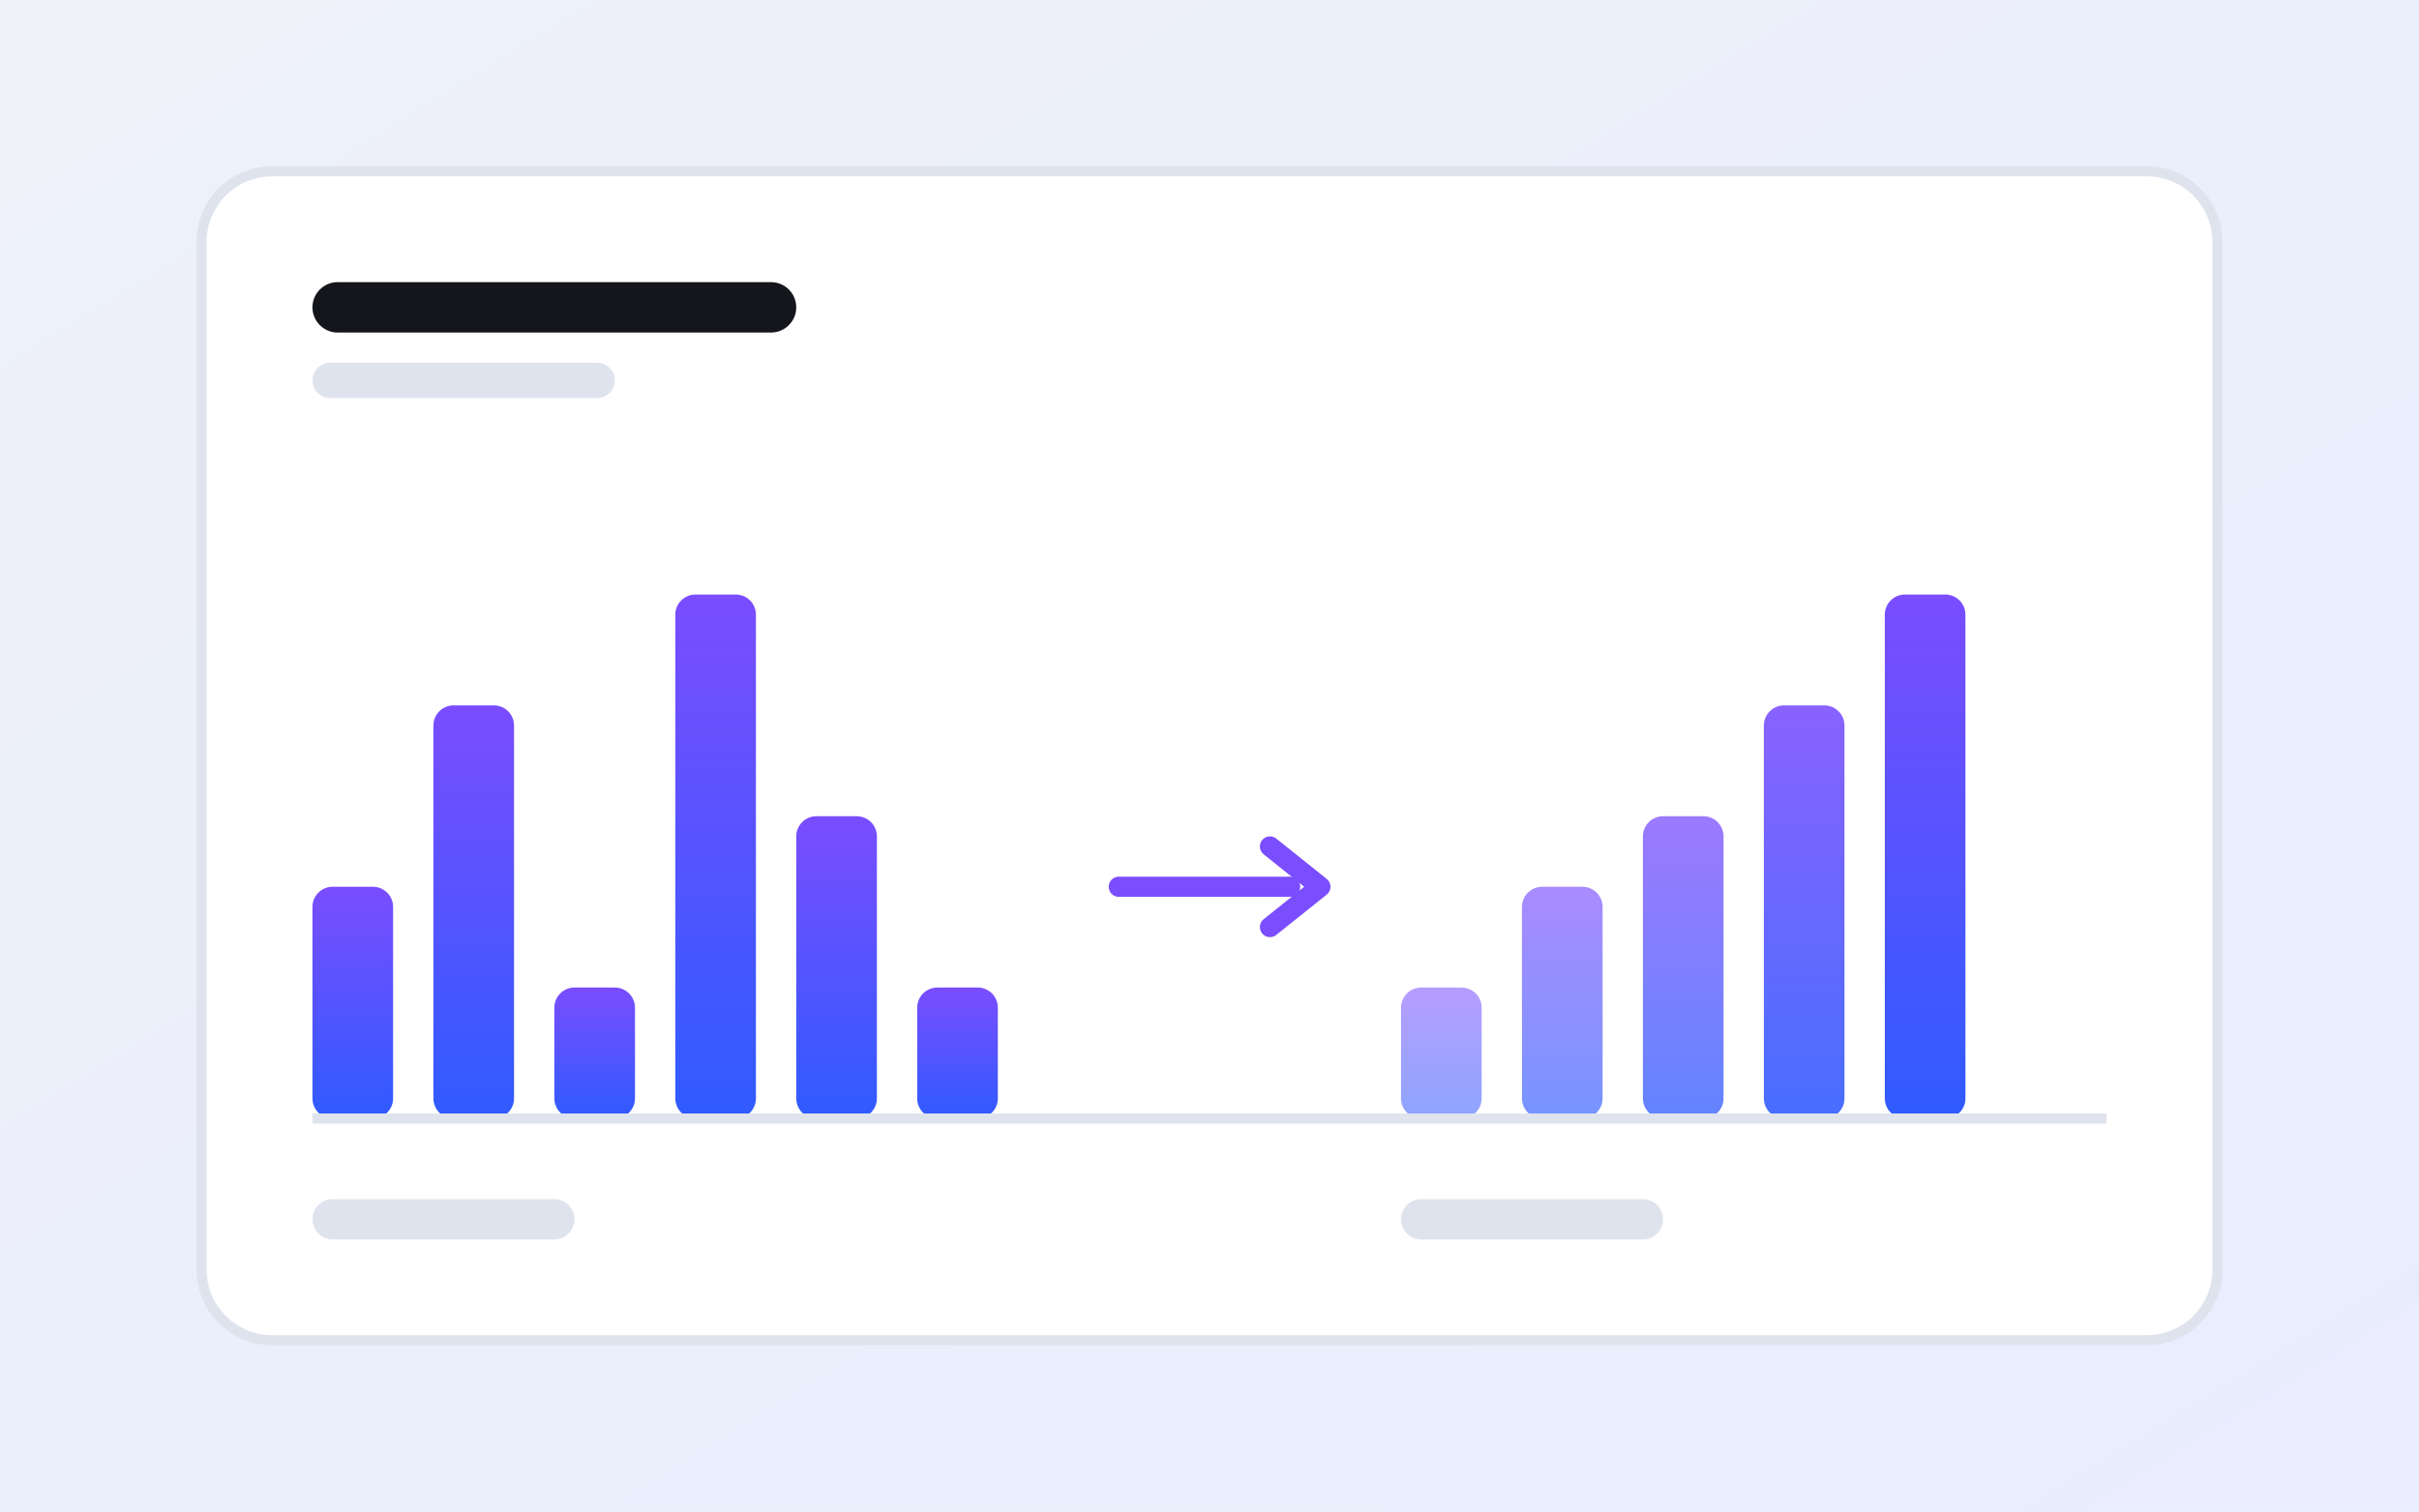
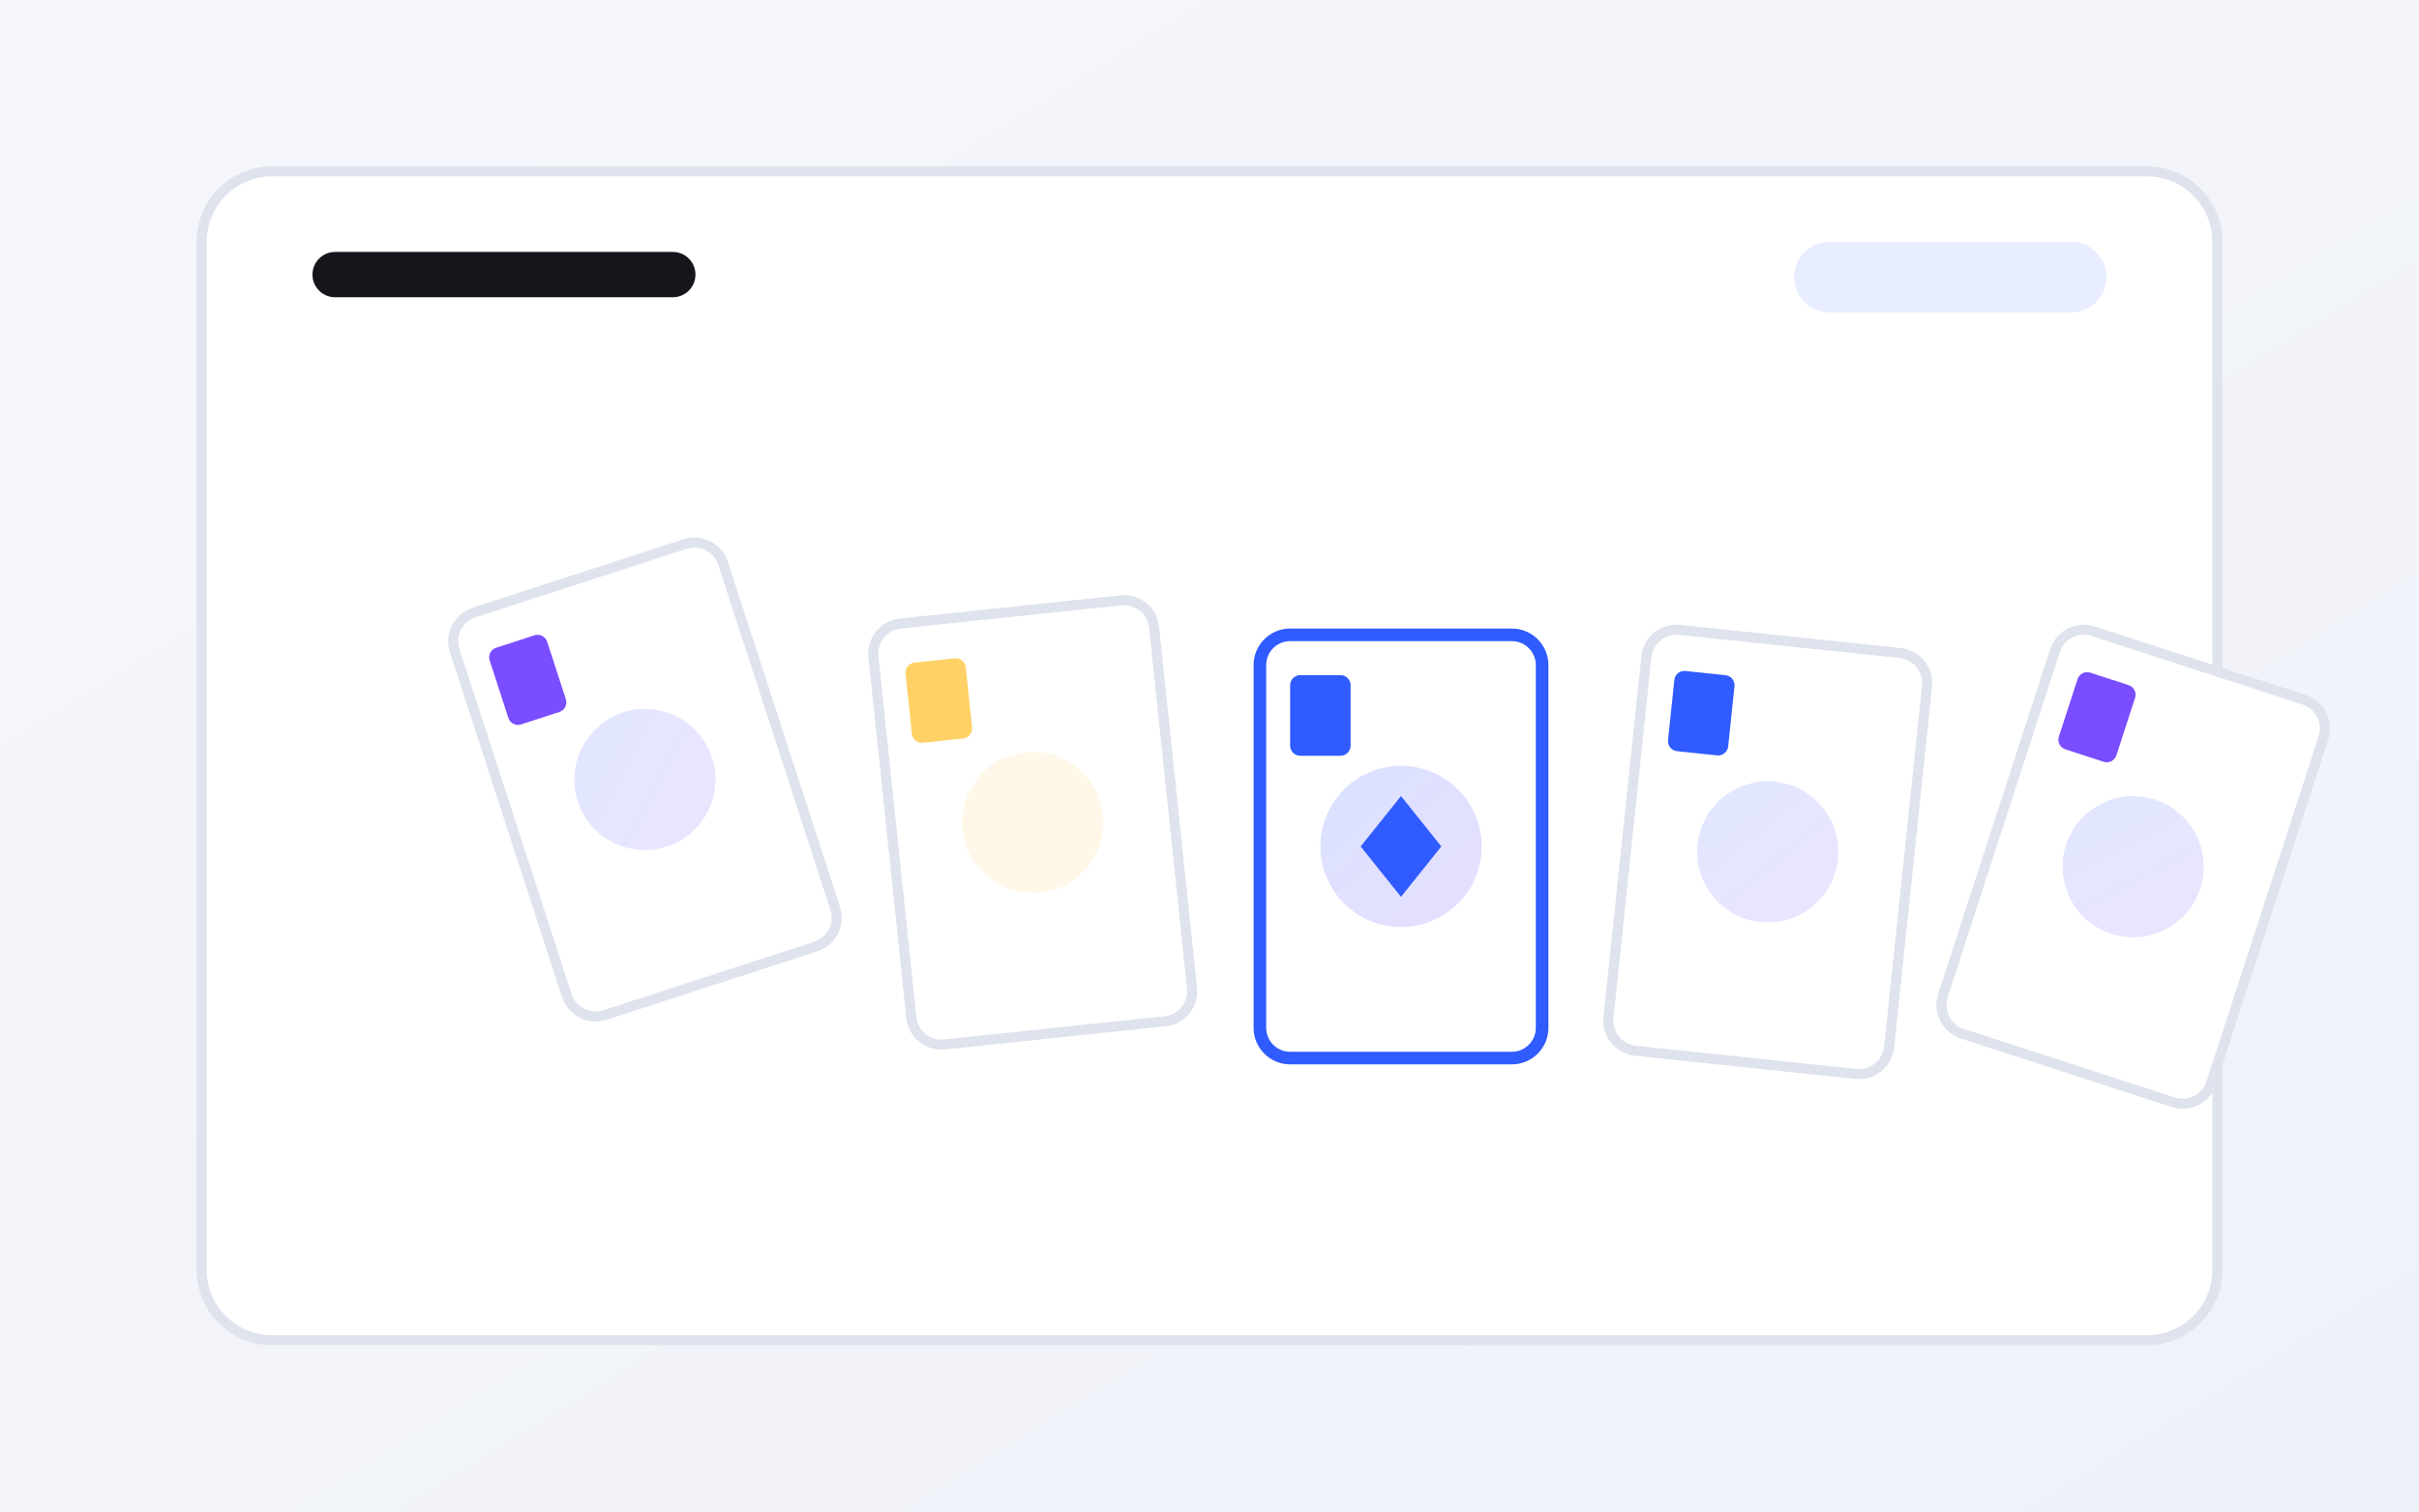
<svg xmlns="http://www.w3.org/2000/svg" viewBox="0 0 480 300" role="img" aria-labelledby="p2-title">
  <defs>
    <linearGradient id="p2bg" x1="0" y1="0" x2="1" y2="1">
-       <stop offset="0" stop-color="#eef1f8" />
-       <stop offset="1" stop-color="#e8edff" />
+       <stop offset="0" stop-color="#f6f7fb" />
+       <stop offset="1" stop-color="#eef1f8" />
    </linearGradient>
-     <linearGradient id="p2bar" x1="0" y1="1" x2="0" y2="0">
+     <linearGradient id="p2card1" x1="0" y1="0" x2="1" y2="1">
      <stop offset="0" stop-color="#2f5bff" />
      <stop offset="1" stop-color="#7a4dff" />
    </linearGradient>
  </defs>
  <rect width="480" height="300" fill="url(#p2bg)" />
  <rect x="40" y="34" width="400" height="232" rx="14" fill="#fff" stroke="#dfe3ed" stroke-width="2" />
-   <rect x="62" y="56" width="96" height="10" rx="5" fill="#14161c" />
-   <rect x="62" y="72" width="60" height="7" rx="3.5" fill="#dfe3ed" />
-   <g>
-     <rect x="62" y="176" width="16" height="46" rx="4" fill="url(#p2bar)" />
-     <rect x="86" y="140" width="16" height="82" rx="4" fill="url(#p2bar)" />
-     <rect x="110" y="196" width="16" height="26" rx="4" fill="url(#p2bar)" />
-     <rect x="134" y="118" width="16" height="104" rx="4" fill="url(#p2bar)" />
-     <rect x="158" y="162" width="16" height="60" rx="4" fill="url(#p2bar)" />
-     <rect x="182" y="196" width="16" height="26" rx="4" fill="url(#p2bar)" />
+   <rect x="62" y="50" width="76" height="9" rx="4.5" fill="#14161c" />
+   <rect x="356" y="48" width="62" height="14" rx="7" fill="#e8edff" />
+   <g transform="translate(110 190) rotate(-18)">
+     <rect x="0" y="-70" width="56" height="84" rx="6" fill="#fff" stroke="#dfe3ed" stroke-width="2" />
+     <rect x="6" y="-62" width="12" height="16" rx="2" fill="#7a4dff" />
+     <circle cx="28" cy="-28" r="14" fill="url(#p2card1)" opacity="0.15" />
  </g>
-   <g transform="translate(222 168)">
-     <path d="M0 8h34" stroke="#7a4dff" stroke-width="4" stroke-linecap="round" />
-     <path d="M30 0l10 8-10 8" fill="none" stroke="#7a4dff" stroke-width="4" stroke-linecap="round" stroke-linejoin="round" />
+   <g transform="translate(180 194) rotate(-6)">
+     <rect x="0" y="-70" width="56" height="84" rx="6" fill="#fff" stroke="#dfe3ed" stroke-width="2" />
+     <rect x="6" y="-62" width="12" height="16" rx="2" fill="#ffd166" />
+     <circle cx="28" cy="-28" r="14" fill="#ffd166" opacity="0.15" />
  </g>
-   <g>
-     <rect x="278" y="196" width="16" height="26" rx="4" fill="url(#p2bar)" opacity=".55" />
-     <rect x="302" y="176" width="16" height="46" rx="4" fill="url(#p2bar)" opacity=".65" />
-     <rect x="326" y="162" width="16" height="60" rx="4" fill="url(#p2bar)" opacity=".75" />
-     <rect x="350" y="140" width="16" height="82" rx="4" fill="url(#p2bar)" opacity=".88" />
-     <rect x="374" y="118" width="16" height="104" rx="4" fill="url(#p2bar)" />
+   <g transform="translate(250 196)">
+     <rect x="0" y="-70" width="56" height="84" rx="6" fill="#fff" stroke="#2f5bff" stroke-width="2.5" />
+     <rect x="6" y="-62" width="12" height="16" rx="2" fill="#2f5bff" />
+     <circle cx="28" cy="-28" r="16" fill="url(#p2card1)" opacity="0.18" />
+     <polygon points="28,-38 36,-28 28,-18 20,-28" fill="#2f5bff" />
  </g>
-   <line x1="62" y1="222" x2="418" y2="222" stroke="#dfe3ed" stroke-width="2" />
-   <g fill="#dfe3ed">
-     <rect x="62" y="238" width="52" height="8" rx="4" />
-     <rect x="278" y="238" width="52" height="8" rx="4" />
+   <g transform="translate(320 194) rotate(6)">
+     <rect x="0" y="-70" width="56" height="84" rx="6" fill="#fff" stroke="#dfe3ed" stroke-width="2" />
+     <rect x="6" y="-62" width="12" height="16" rx="2" fill="#2f5bff" />
+     <circle cx="28" cy="-28" r="14" fill="url(#p2card1)" opacity="0.15" />
+   </g>
+   <g transform="translate(388 190) rotate(18)">
+     <rect x="0" y="-70" width="56" height="84" rx="6" fill="#fff" stroke="#dfe3ed" stroke-width="2" />
+     <rect x="6" y="-62" width="12" height="16" rx="2" fill="#7a4dff" />
+     <circle cx="28" cy="-28" r="14" fill="url(#p2card1)" opacity="0.15" />
  </g>
</svg>
